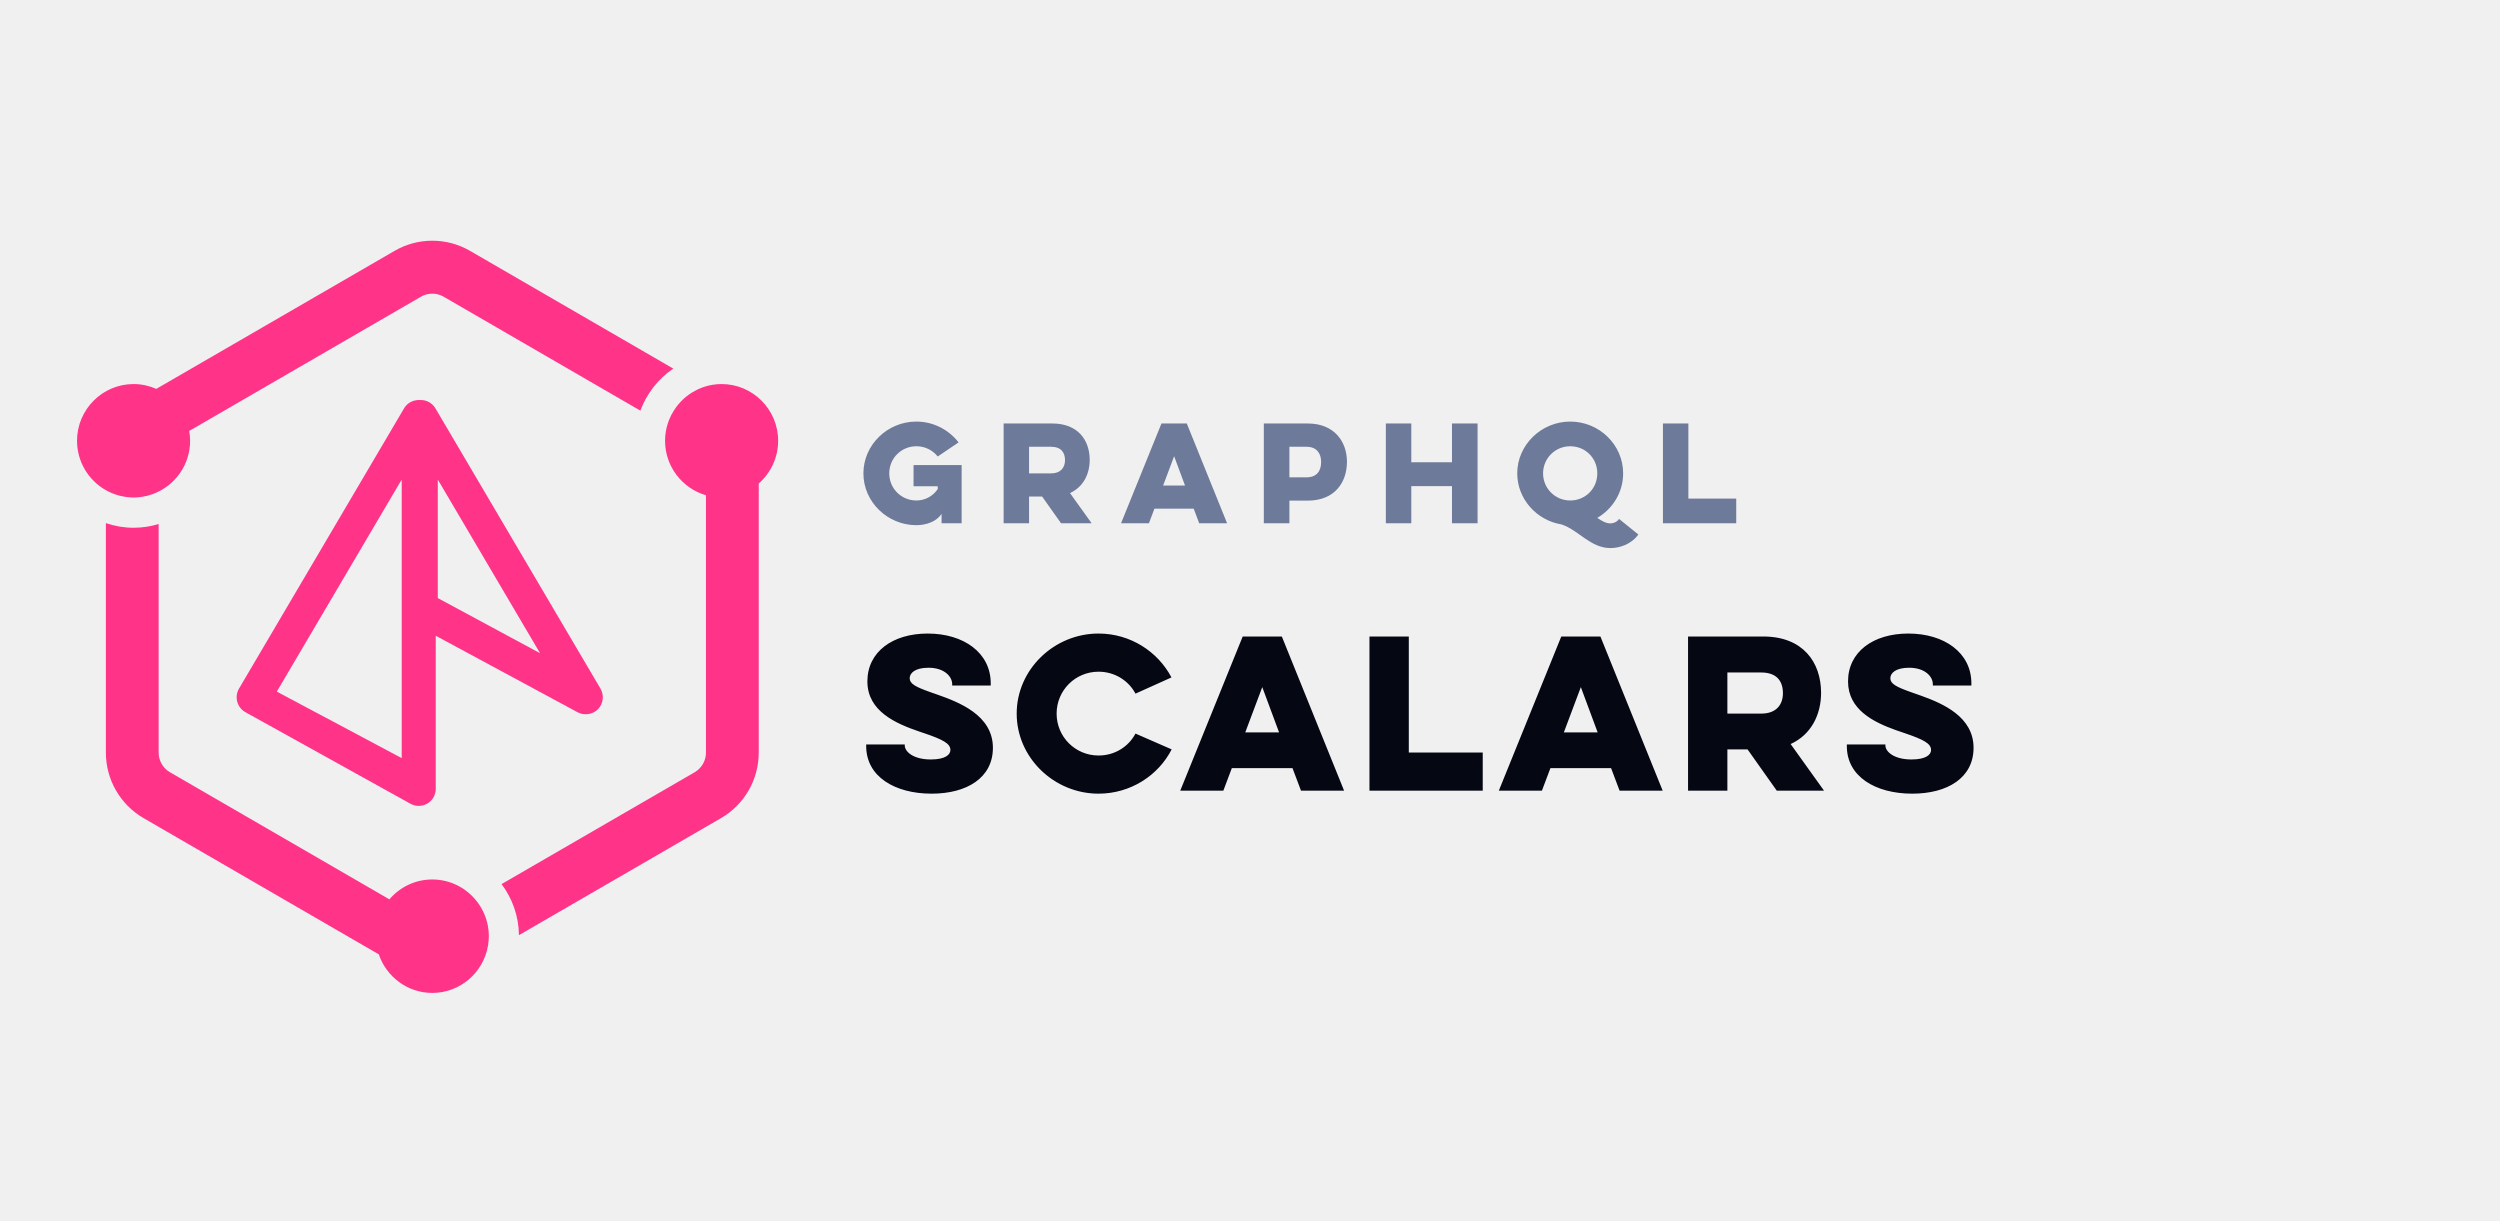
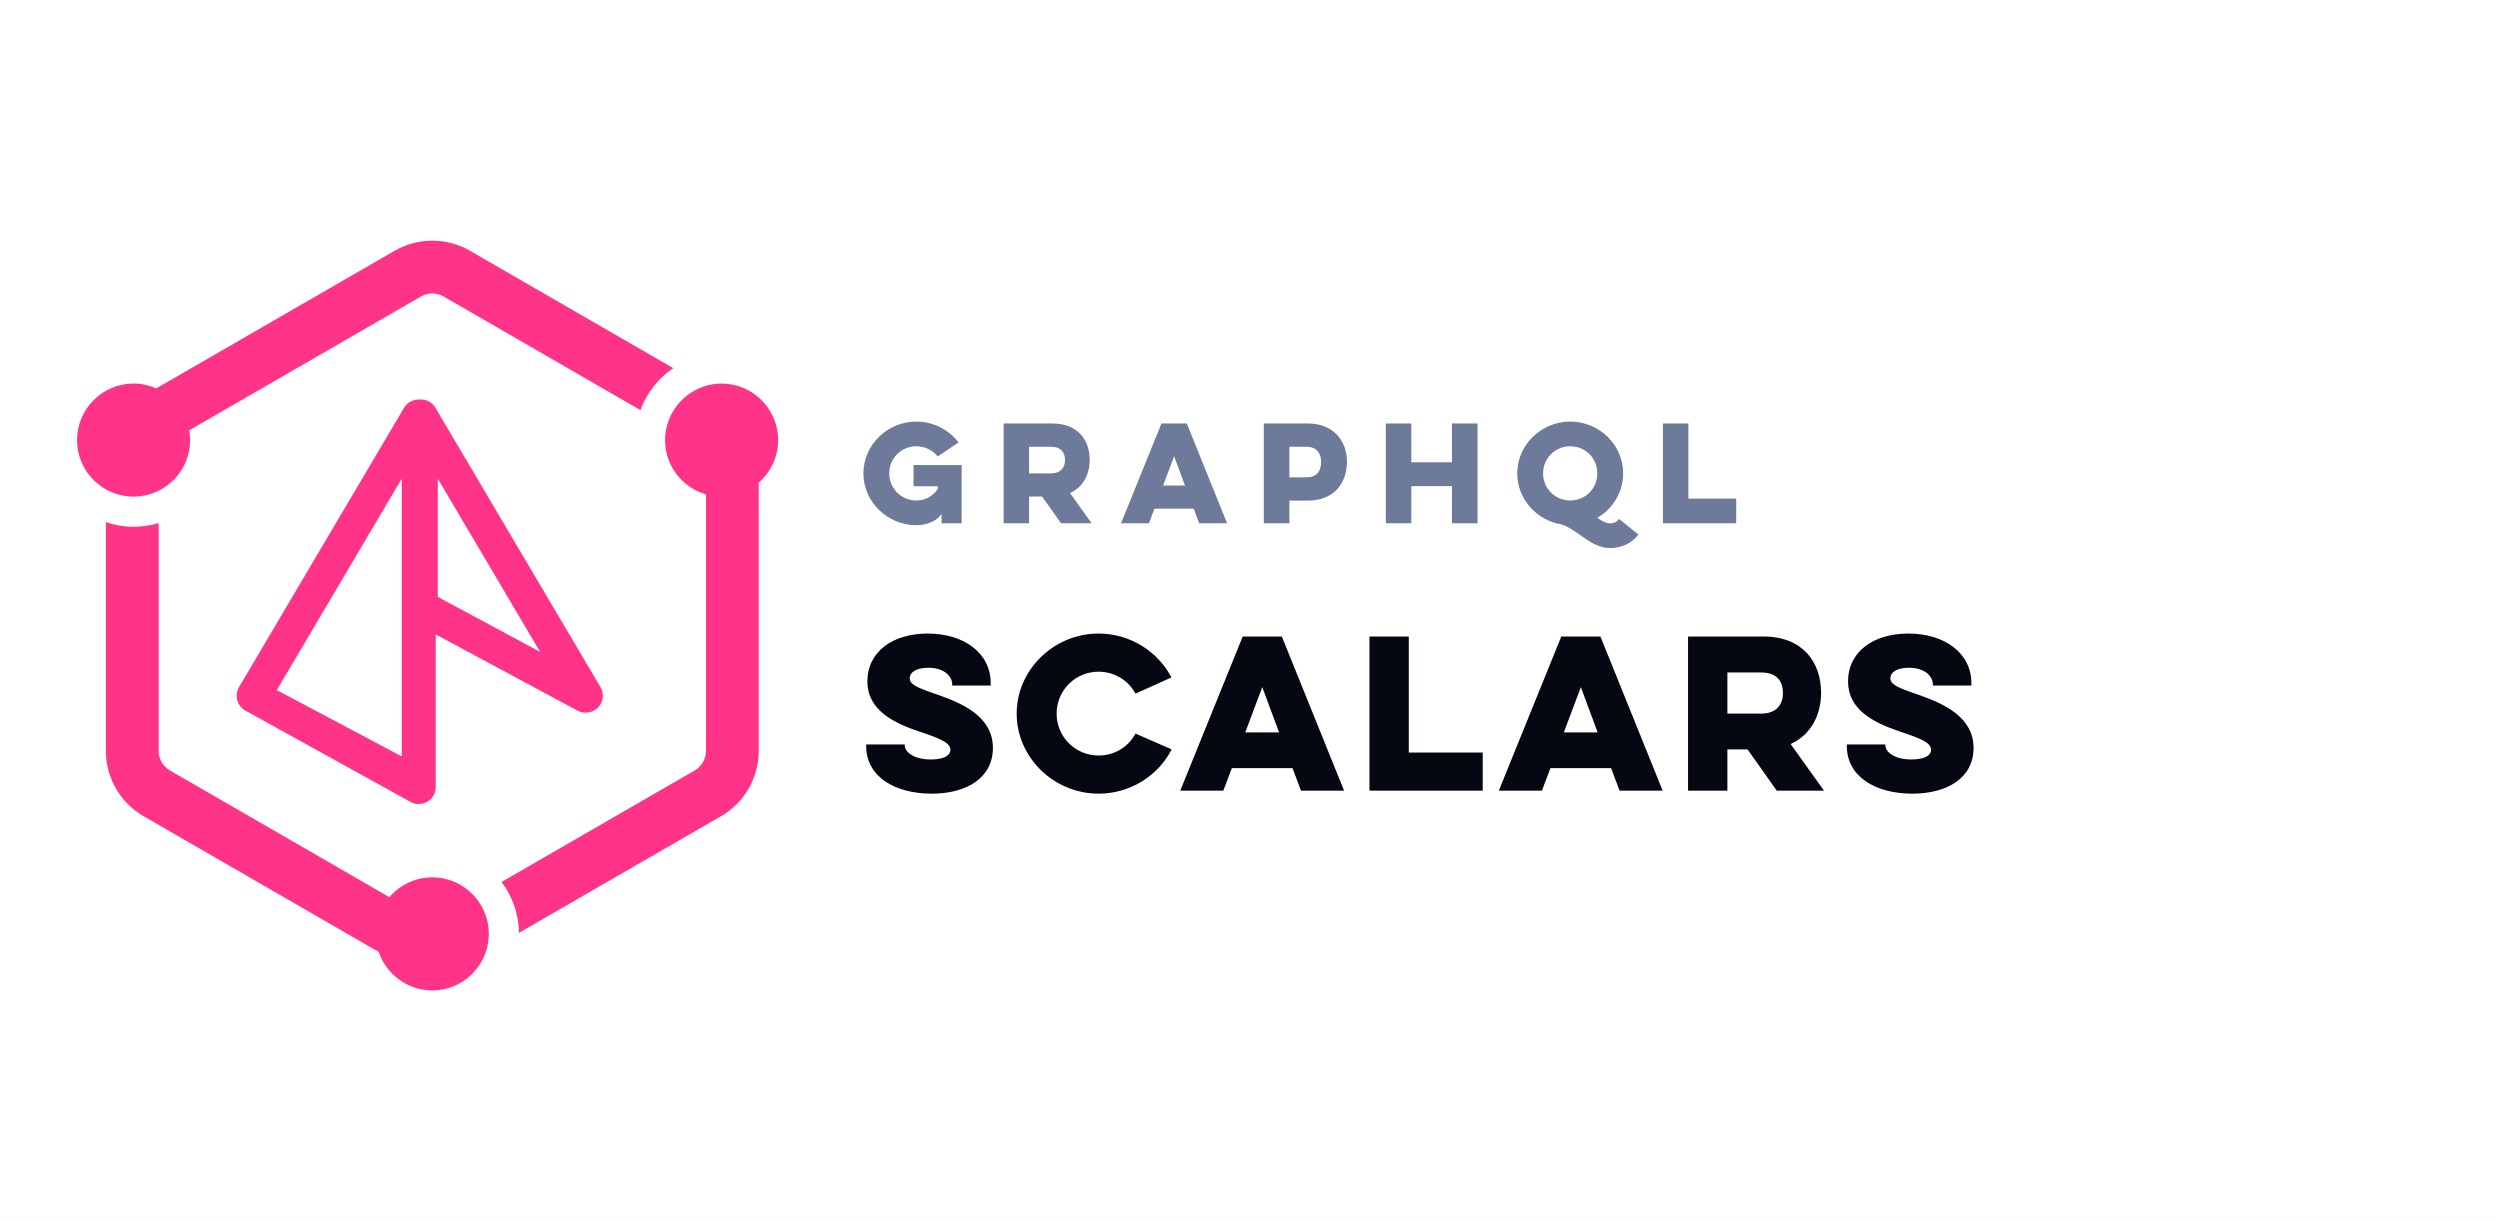
<svg xmlns="http://www.w3.org/2000/svg" width="215px" height="105px" viewBox="0 0 215 105" version="1.1">
  <g id="GraphQL-Tools/-Scalars" stroke="none" stroke-width="1" fill="none" fill-rule="evenodd">
+     <rect id="Rectangle" fill="#FFFFFF" x="0" y="0" width="215" height="105" />
    <g id="Libraries-Logos-/-Scalars" transform="translate(6, 20)" fill="#FF3388">
-       <path d="M36.04,60.512 C36.04,60.767 36.015,61.015 35.977,61.26 C35.972,61.291 35.968,61.321 35.963,61.351 C35.566,63.643 33.574,65.391 31.178,65.391 C29.042,65.391 27.227,63.999 26.576,62.074 L6.346,50.357 C4.34,49.195 3.105,47.047 3.105,44.724 L3.105,24.988 C3.854,25.243 4.653,25.387 5.488,25.387 C6.237,25.387 6.96,25.273 7.643,25.066 L7.643,44.724 C7.643,45.419 8.015,46.065 8.616,46.413 L27.487,57.344 C28.38,56.299 29.701,55.634 31.178,55.634 C32.784,55.634 34.206,56.422 35.093,57.63 C35.108,57.652 35.125,57.673 35.141,57.695 C35.203,57.783 35.261,57.873 35.318,57.966 C35.34,58.002 35.361,58.036 35.383,58.073 C35.432,58.158 35.478,58.246 35.523,58.334 C35.547,58.382 35.569,58.429 35.591,58.478 C35.63,58.56 35.665,58.643 35.699,58.728 C35.723,58.788 35.744,58.849 35.766,58.91 C35.793,58.987 35.819,59.065 35.842,59.143 C35.865,59.219 35.881,59.294 35.9,59.369 C35.917,59.44 35.935,59.51 35.949,59.582 C35.968,59.677 35.98,59.772 35.993,59.868 C36,59.926 36.011,59.981 36.017,60.039 C36.031,60.195 36.04,60.352 36.04,60.512 L36.04,60.512 Z M60.92,17.907 C60.92,19.371 60.272,20.682 59.251,21.577 L59.251,44.724 C59.251,47.047 58.017,49.195 56.01,50.357 L38.629,60.424 C38.61,58.777 38.055,57.26 37.134,56.032 L53.741,46.413 C54.341,46.065 54.713,45.419 54.713,44.724 L54.713,22.592 C52.685,22.005 51.195,20.129 51.195,17.907 C51.195,16.825 51.553,15.828 52.149,15.019 C52.158,15.006 52.167,14.993 52.177,14.98 C52.289,14.831 52.41,14.686 52.539,14.55 L52.556,14.531 C52.823,14.253 53.121,14.008 53.446,13.799 C53.48,13.777 53.515,13.757 53.55,13.735 C53.679,13.658 53.811,13.585 53.946,13.519 C53.986,13.5 54.026,13.48 54.067,13.462 C54.236,13.385 54.411,13.313 54.591,13.258 C54.592,13.258 54.592,13.258 54.592,13.257 C55.055,13.109 55.546,13.029 56.058,13.029 C58.74,13.029 60.92,15.217 60.92,17.907 L60.92,17.907 Z M3.105,22.155 C1.627,21.317 0.625,19.728 0.625,17.907 C0.625,15.217 2.806,13.029 5.488,13.029 C6.183,13.029 6.843,13.179 7.442,13.443 L27.936,1.572 C28.938,0.991 30.059,0.701 31.177,0.701 C32.297,0.701 33.417,0.991 34.419,1.572 L51.902,11.7 C50.616,12.57 49.62,13.835 49.073,15.316 L32.15,5.515 C31.855,5.344 31.518,5.254 31.177,5.254 C30.837,5.254 30.501,5.344 30.205,5.515 L10.272,17.062 C10.321,17.337 10.35,17.618 10.35,17.907 C10.35,20.006 9.019,21.795 7.162,22.481 C7.148,22.487 7.133,22.493 7.119,22.497 C6.971,22.549 6.823,22.595 6.67,22.634 C6.639,22.642 6.609,22.651 6.578,22.657 C6.438,22.689 6.295,22.715 6.151,22.735 C6.112,22.741 6.073,22.748 6.033,22.753 C5.854,22.773 5.673,22.786 5.488,22.786 C5.29,22.786 5.095,22.77 4.902,22.747 C4.851,22.741 4.8,22.731 4.749,22.723 C4.601,22.701 4.456,22.672 4.312,22.636 C4.269,22.624 4.224,22.614 4.18,22.602 C3.801,22.494 3.44,22.345 3.105,22.155 L3.105,22.155 Z" id="Fill-2" />
-       <path d="M28.546,45.197 L17.805,39.478 L28.546,21.241 L28.546,45.197 Z M31.65,21.241 L40.446,36.177 L31.65,31.434 L31.65,21.241 Z M31.474,47.839 L31.474,34.675 L43.685,41.26 C44.25,41.562 44.994,41.443 45.435,40.983 C45.888,40.509 45.972,39.783 45.639,39.217 L31.446,15.117 C31.171,14.649 30.658,14.376 30.118,14.402 C30.092,14.401 30.068,14.4 30.044,14.4 C29.49,14.4 29.013,14.67 28.749,15.118 L14.556,39.217 C14.148,39.91 14.375,40.81 15.063,41.224 L29.242,49.091 C29.712,49.374 30.281,49.374 30.731,49.119 C31.19,48.859 31.474,48.368 31.474,47.839 L31.474,47.839 Z" id="Fill-1" />
+       <path d="M36.04,60.315 C36.04,60.568 36.015,60.816 35.977,61.059 C35.972,61.09 35.968,61.12 35.963,61.15 C35.566,63.435 33.574,65.177 31.178,65.177 C29.042,65.177 27.227,63.79 26.576,61.871 L6.346,50.192 C4.34,49.034 3.105,46.893 3.105,44.578 L3.105,24.907 C3.854,25.16 4.653,25.304 5.488,25.304 C6.237,25.304 6.96,25.191 7.643,24.984 L7.643,44.578 C7.643,45.27 8.015,45.915 8.616,46.261 L27.487,57.157 C28.38,56.115 29.701,55.452 31.178,55.452 C32.784,55.452 34.206,56.237 35.093,57.442 C35.108,57.463 35.125,57.484 35.141,57.506 C35.203,57.594 35.261,57.684 35.318,57.777 C35.34,57.812 35.361,57.847 35.383,57.883 C35.432,57.968 35.478,58.055 35.523,58.143 C35.547,58.191 35.569,58.238 35.591,58.286 C35.63,58.369 35.665,58.451 35.699,58.536 C35.723,58.596 35.744,58.656 35.766,58.717 C35.793,58.794 35.819,58.872 35.842,58.95 C35.865,59.025 35.881,59.101 35.9,59.175 C35.917,59.246 35.935,59.316 35.949,59.387 C35.968,59.482 35.98,59.577 35.993,59.672 C36,59.73 36.011,59.785 36.017,59.842 C36.031,59.998 36.04,60.155 36.04,60.315 L36.04,60.315 Z M60.92,17.849 C60.92,19.307 60.272,20.615 59.251,21.506 L59.251,44.578 C59.251,46.893 58.017,49.034 56.01,50.192 L38.629,60.226 C38.61,58.585 38.055,57.073 37.134,55.849 L53.741,46.261 C54.341,45.915 54.713,45.27 54.713,44.578 L54.713,22.518 C52.685,21.933 51.195,20.064 51.195,17.849 C51.195,16.77 51.553,15.776 52.149,14.97 C52.158,14.957 52.167,14.944 52.177,14.931 C52.289,14.782 52.41,14.638 52.539,14.503 L52.556,14.484 C52.823,14.206 53.121,13.962 53.446,13.753 C53.48,13.732 53.515,13.712 53.55,13.69 C53.679,13.613 53.811,13.54 53.946,13.475 C53.986,13.456 54.026,13.436 54.067,13.418 C54.236,13.341 54.411,13.27 54.591,13.214 C54.592,13.214 54.592,13.214 54.592,13.214 C55.055,13.067 55.546,12.986 56.058,12.986 C58.74,12.986 60.92,15.167 60.92,17.849 L60.92,17.849 Z M3.105,22.083 C1.627,21.247 0.625,19.664 0.625,17.849 C0.625,15.167 2.806,12.986 5.488,12.986 C6.183,12.986 6.843,13.136 7.442,13.4 L27.936,1.567 C28.938,0.988 30.059,0.699 31.177,0.699 C32.297,0.699 33.417,0.988 34.419,1.567 L51.902,11.661 C50.616,12.529 49.62,13.79 49.073,15.266 L32.15,5.497 C31.855,5.326 31.518,5.237 31.177,5.237 C30.837,5.237 30.501,5.326 30.205,5.497 L10.272,17.006 C10.321,17.28 10.35,17.56 10.35,17.849 C10.35,19.941 9.019,21.723 7.162,22.408 C7.148,22.413 7.133,22.419 7.119,22.424 C6.971,22.476 6.823,22.522 6.67,22.56 C6.639,22.568 6.609,22.577 6.578,22.583 C6.438,22.615 6.295,22.641 6.151,22.661 C6.112,22.666 6.073,22.674 6.033,22.678 C5.854,22.699 5.673,22.711 5.488,22.711 C5.29,22.711 5.095,22.696 4.902,22.672 C4.851,22.666 4.8,22.657 4.749,22.649 C4.601,22.626 4.456,22.598 4.312,22.562 C4.269,22.55 4.224,22.54 4.18,22.528 C3.801,22.421 3.44,22.272 3.105,22.083 L3.105,22.083 Z" id="Fill-2" />
+       <path d="M28.546,45.049 L17.805,39.349 L28.546,21.171 L28.546,45.049 Z M31.65,21.171 L40.446,36.059 L31.65,31.332 L31.65,21.171 Z M31.474,47.683 L31.474,34.562 L43.685,41.125 C44.25,41.427 44.994,41.307 45.435,40.849 C45.888,40.377 45.972,39.653 45.639,39.088 L31.446,15.068 C31.171,14.602 30.658,14.329 30.118,14.355 C30.092,14.354 30.068,14.353 30.044,14.353 C29.49,14.353 29.013,14.623 28.749,15.069 L14.556,39.089 C14.148,39.78 14.375,40.677 15.063,41.089 L29.242,48.93 C29.712,49.213 30.281,49.212 30.731,48.958 C31.19,48.699 31.474,48.21 31.474,47.683 L31.474,47.683 Z" id="Fill-1" />
    </g>
    <path d="M74.493,64.022 L74.493,64.175 C74.493,66.776 76.941,68.255 80.12,68.255 C83.146,68.255 85.39,66.895 85.39,64.311 C85.39,61.487 82.438,60.38 80.586,59.726 L79.98,59.514 C78.729,59.069 78.233,58.801 78.233,58.327 C78.233,57.885 78.692,57.426 79.848,57.426 C81.225,57.426 81.888,58.191 81.888,58.837 L81.888,58.956 L85.203,58.956 L85.203,58.769 C85.203,56.134 82.874,54.485 79.78,54.485 C76.754,54.485 74.595,56.066 74.595,58.599 C74.595,61.175 77.05,62.23 79.096,62.926 L79.474,63.053 C81.072,63.597 81.735,63.937 81.735,64.498 C81.735,64.889 81.327,65.314 80.052,65.314 C78.505,65.314 77.808,64.617 77.808,64.107 L77.808,64.022 L74.493,64.022 Z M97.652,63.087 C97.057,64.209 95.884,64.974 94.473,64.974 C92.484,64.974 90.869,63.376 90.869,61.37 C90.869,59.364 92.484,57.766 94.473,57.766 C95.867,57.766 97.057,58.531 97.652,59.653 L100.746,58.259 C99.573,56.032 97.21,54.485 94.473,54.485 C90.648,54.485 87.435,57.579 87.435,61.37 C87.435,65.161 90.648,68.255 94.473,68.255 C97.21,68.255 99.607,66.708 100.763,64.447 L97.652,63.087 Z M106.872,54.74 L101.5,68 L105.206,68 L105.937,66.062 L111.156,66.062 L111.887,68 L115.593,68 L110.238,54.74 L106.872,54.74 Z M110,62.985 L107.093,62.985 L108.555,59.092 L110,62.985 Z M117.774,68 L127.515,68 L127.515,64.719 L121.157,64.719 L121.157,54.74 L117.774,54.74 L117.774,68 Z M134.27,54.74 L128.898,68 L132.604,68 L133.335,66.062 L138.554,66.062 L139.285,68 L142.991,68 L137.636,54.74 L134.27,54.74 Z M137.398,62.985 L134.491,62.985 L135.953,59.092 L137.398,62.985 Z M145.172,54.74 L145.172,68 L148.555,68 L148.555,64.447 L150.289,64.447 L152.805,68 L156.868,68 L153.995,63.988 C155.78,63.172 156.613,61.438 156.613,59.585 C156.613,56.95 155.049,54.74 151.649,54.74 L145.172,54.74 Z M151.462,57.834 C152.822,57.834 153.332,58.599 153.332,59.619 C153.332,60.537 152.822,61.37 151.462,61.37 L148.555,61.37 L148.555,57.834 L151.462,57.834 Z M158.829,64.022 L162.144,64.022 L162.144,64.107 C162.144,64.617 162.841,65.314 164.388,65.314 C165.663,65.314 166.071,64.889 166.071,64.498 C166.071,63.937 165.408,63.597 163.81,63.053 L163.044,62.791 C161.088,62.092 158.931,61.014 158.931,58.599 C158.931,56.066 161.09,54.485 164.116,54.485 C167.21,54.485 169.539,56.134 169.539,58.769 L169.539,58.956 L166.224,58.956 L166.224,58.837 C166.224,58.191 165.561,57.426 164.184,57.426 C163.028,57.426 162.569,57.885 162.569,58.327 C162.569,58.801 163.064,59.069 164.316,59.514 L165.259,59.847 C167.111,60.516 169.726,61.653 169.726,64.311 C169.726,66.895 167.482,68.255 164.456,68.255 C161.277,68.255 158.829,66.776 158.829,64.175 L158.829,64.022 Z" id="Scalars" fill="#050713" fill-rule="nonzero" />
    <path d="M78.565,41.821 L80.644,41.821 L80.644,42.063 C80.237,42.657 79.577,43.042 78.807,43.042 C77.509,43.042 76.475,42.008 76.475,40.71 C76.475,39.412 77.509,38.378 78.807,38.378 C79.555,38.378 80.215,38.719 80.644,39.258 L82.437,38.048 C81.612,36.97 80.281,36.255 78.807,36.255 C76.321,36.255 74.253,38.257 74.253,40.71 C74.253,43.163 76.321,45.165 78.807,45.165 C79.687,45.165 80.556,44.835 80.974,44.197 L80.974,45 L82.701,45 L82.701,39.995 L78.565,39.995 L78.565,41.821 Z M86.311,36.42 L86.311,45 L88.5,45 L88.5,42.701 L89.622,42.701 L91.25,45 L93.879,45 L92.02,42.404 C93.175,41.876 93.714,40.754 93.714,39.555 C93.714,37.85 92.702,36.42 90.502,36.42 L86.311,36.42 Z M90.381,38.422 C91.261,38.422 91.591,38.917 91.591,39.577 C91.591,40.171 91.261,40.71 90.381,40.71 L88.5,40.71 L88.5,38.422 L90.381,38.422 Z M99.886,36.42 L96.41,45 L98.808,45 L99.281,43.746 L102.658,43.746 L103.131,45 L105.529,45 L102.064,36.42 L99.886,36.42 Z M101.91,41.755 L100.029,41.755 L100.975,39.236 L101.91,41.755 Z M108.688,45 L110.888,45 L110.888,43.053 L112.472,43.053 C114.749,43.053 115.838,41.524 115.838,39.709 C115.838,37.982 114.749,36.42 112.472,36.42 L108.688,36.42 L108.688,45 Z M112.351,38.422 C113.275,38.422 113.616,39.038 113.616,39.72 C113.616,40.479 113.275,41.051 112.351,41.051 L110.888,41.051 L110.888,38.422 L112.351,38.422 Z M124.87,36.42 L124.87,39.753 L121.372,39.753 L121.372,36.42 L119.183,36.42 L119.183,45 L121.372,45 L121.372,41.81 L124.87,41.81 L124.87,45 L127.07,45 L127.07,36.42 L124.87,36.42 Z M130.482,40.71 C130.482,42.91 132.154,44.758 134.288,45.099 C135.773,45.594 136.774,47.134 138.501,47.134 C139.282,47.134 140.283,46.815 140.899,45.968 L139.238,44.626 C139.007,44.978 138.611,45.011 138.49,45.011 C138.116,45.011 137.764,44.813 137.368,44.538 C138.699,43.757 139.59,42.338 139.59,40.71 C139.59,38.257 137.544,36.255 135.036,36.255 C132.561,36.255 130.482,38.257 130.482,40.71 Z M132.704,40.71 C132.704,39.412 133.749,38.378 135.036,38.378 C136.356,38.378 137.368,39.412 137.368,40.71 C137.368,42.008 136.356,43.042 135.036,43.042 C133.749,43.042 132.704,42.008 132.704,40.71 Z M143.012,45 L143.012,36.42 L145.201,36.42 L145.201,42.877 L149.315,42.877 L149.315,45 L143.012,45 Z" id="GraphQL" fill="#6D7A99" fill-rule="nonzero" />
  </g>
</svg>
